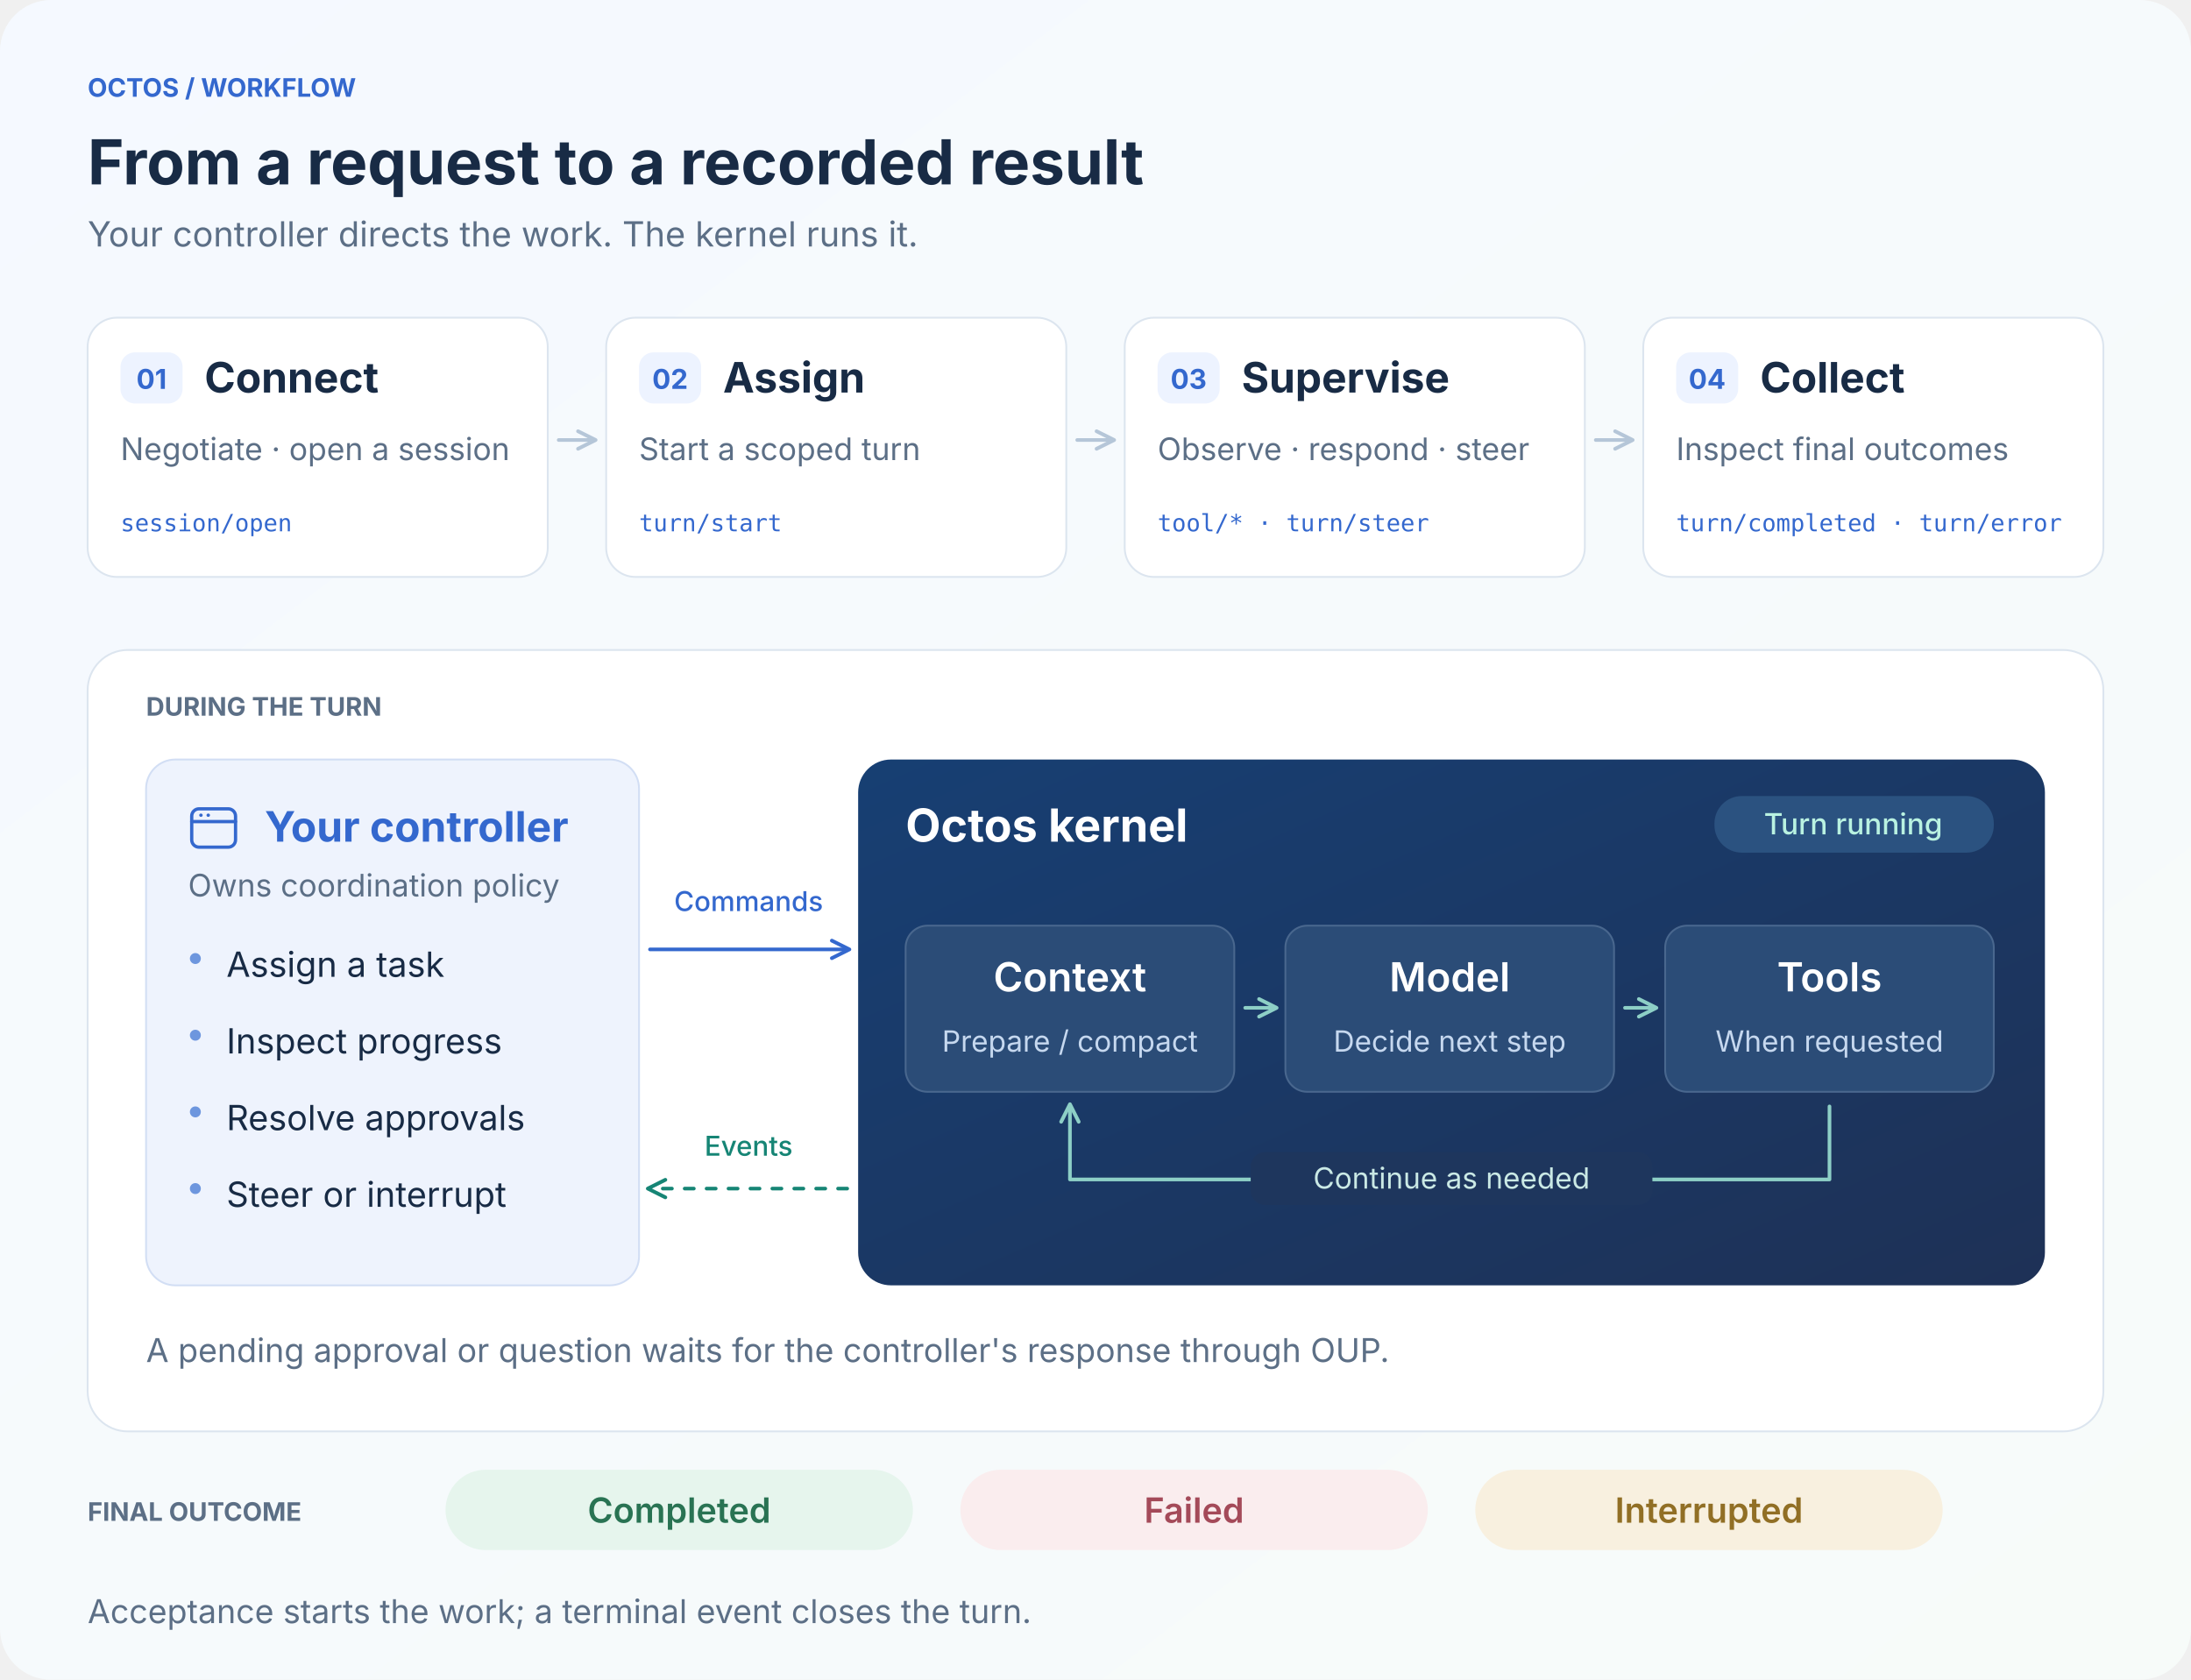
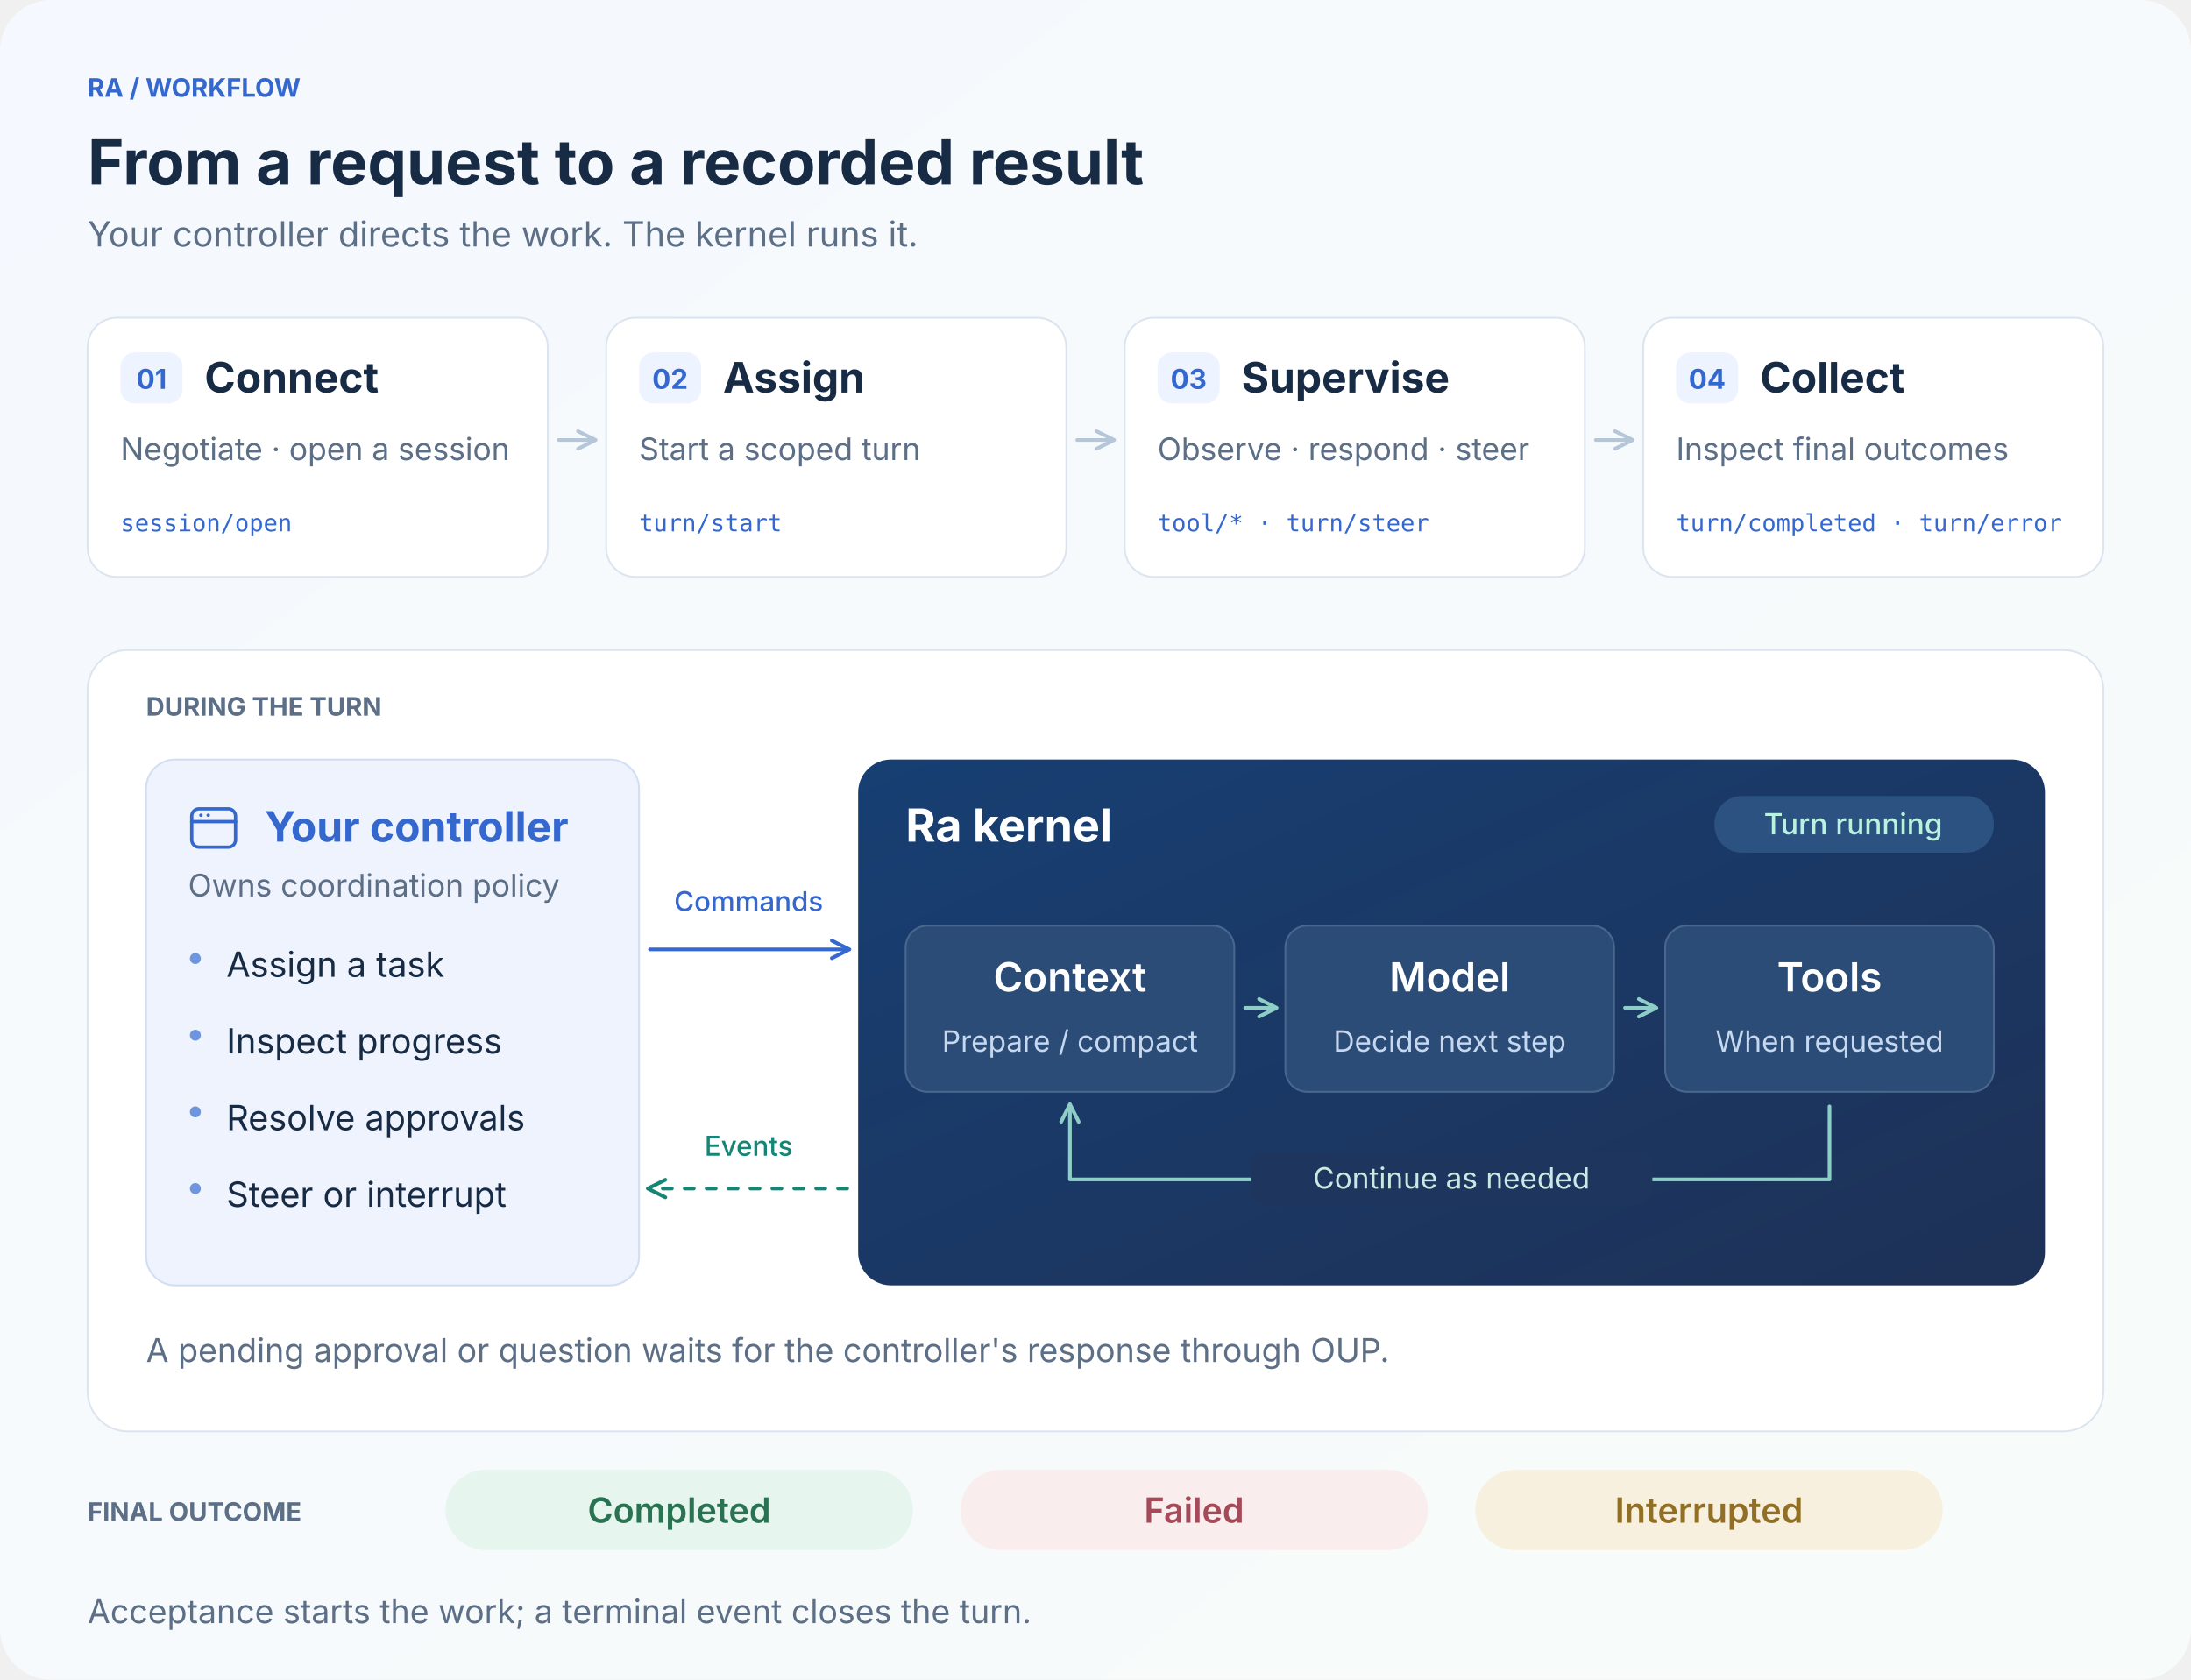
<svg xmlns="http://www.w3.org/2000/svg" width="1200" height="920" viewBox="0 0 1200 920" role="img" aria-labelledby="title description">
  <defs>
    <linearGradient id="paper" x2="1" y2="1">
      <stop stop-color="#f5f9ff" />
      <stop offset="1" stop-color="#f7fbf9" />
    </linearGradient>
    <linearGradient id="kernel" x2="1" y2="1">
      <stop stop-color="#173f73" />
      <stop offset="1" stop-color="#1e3156" />
    </linearGradient>
    <marker id="arrow" viewBox="0 0 10 10" refX="8" refY="5" markerWidth="6" markerHeight="6" orient="auto-start-reverse">
      <path d="M 1 1 L 9 5 L 1 9" fill="none" stroke="context-stroke" stroke-width="1.7" stroke-linecap="round" stroke-linejoin="round" />
    </marker>
  </defs>
  <style>text{font-family:Inter,-apple-system,BlinkMacSystemFont,"Segoe UI","PingFang SC","Microsoft YaHei",sans-serif} .code{font-family:ui-monospace,SFMono-Regular,Consolas,monospace}</style>
  <rect x="0" y="0" width="1200" height="920" rx="28" fill="url(#paper)" stroke="none" />
-   <text x="48" y="53" font-size="14" font-weight="650" fill="#3468ce" text-anchor="start">OCTOS / WORKFLOW</text>
+   <text x="48" y="53" font-size="14" font-weight="650" fill="#3468ce" text-anchor="start">RA / WORKFLOW</text>
  <text x="48" y="101" font-size="34" font-weight="650" fill="#182b45" text-anchor="start">From a request to a recorded result</text>
  <text x="48" y="135" font-size="19" font-weight="400" fill="#5c6f86" text-anchor="start">Your controller directs the work. The kernel runs it.</text>
  <rect x="48" y="174" width="252" height="142" rx="16" fill="#ffffff" stroke="#dce5ef" />
  <rect x="66" y="193" width="34" height="28" rx="8" fill="#edf3ff" stroke="none" />
  <text x="83" y="213" font-size="15" font-weight="650" fill="#3468ce" text-anchor="middle">01</text>
  <text x="112" y="215" font-size="23" font-weight="650" fill="#182b45" text-anchor="start">Connect</text>
  <text x="66" y="252" font-size="17" font-weight="400" fill="#5c6f86" text-anchor="start">Negotiate · open a session</text>
  <text x="66" y="291" font-size="13" font-weight="400" fill="#3468ce" text-anchor="start" class="code">session/open</text>
  <path d="M306 241h19" fill="none" stroke="#b5c6d8" stroke-width="2" stroke-linecap="round" stroke-linejoin="round" marker-end="url(#arrow)" />
  <rect x="332" y="174" width="252" height="142" rx="16" fill="#ffffff" stroke="#dce5ef" />
  <rect x="350" y="193" width="34" height="28" rx="8" fill="#edf3ff" stroke="none" />
  <text x="367" y="213" font-size="15" font-weight="650" fill="#3468ce" text-anchor="middle">02</text>
  <text x="396" y="215" font-size="23" font-weight="650" fill="#182b45" text-anchor="start">Assign</text>
  <text x="350" y="252" font-size="17" font-weight="400" fill="#5c6f86" text-anchor="start">Start a scoped turn</text>
  <text x="350" y="291" font-size="13" font-weight="400" fill="#3468ce" text-anchor="start" class="code">turn/start</text>
  <path d="M590 241h19" fill="none" stroke="#b5c6d8" stroke-width="2" stroke-linecap="round" stroke-linejoin="round" marker-end="url(#arrow)" />
  <rect x="616" y="174" width="252" height="142" rx="16" fill="#ffffff" stroke="#dce5ef" />
  <rect x="634" y="193" width="34" height="28" rx="8" fill="#edf3ff" stroke="none" />
  <text x="651" y="213" font-size="15" font-weight="650" fill="#3468ce" text-anchor="middle">03</text>
  <text x="680" y="215" font-size="23" font-weight="650" fill="#182b45" text-anchor="start">Supervise</text>
  <text x="634" y="252" font-size="17" font-weight="400" fill="#5c6f86" text-anchor="start">Observe · respond · steer</text>
  <text x="634" y="291" font-size="13" font-weight="400" fill="#3468ce" text-anchor="start" class="code">tool/* · turn/steer</text>
  <path d="M874 241h19" fill="none" stroke="#b5c6d8" stroke-width="2" stroke-linecap="round" stroke-linejoin="round" marker-end="url(#arrow)" />
  <rect x="900" y="174" width="252" height="142" rx="16" fill="#ffffff" stroke="#dce5ef" />
  <rect x="918" y="193" width="34" height="28" rx="8" fill="#edf3ff" stroke="none" />
  <text x="935" y="213" font-size="15" font-weight="650" fill="#3468ce" text-anchor="middle">04</text>
  <text x="964" y="215" font-size="23" font-weight="650" fill="#182b45" text-anchor="start">Collect</text>
  <text x="918" y="252" font-size="17" font-weight="400" fill="#5c6f86" text-anchor="start">Inspect final outcomes</text>
  <text x="918" y="291" font-size="13" font-weight="400" fill="#3468ce" text-anchor="start" class="code">turn/completed · turn/error</text>
  <rect x="48" y="356" width="1104" height="428" rx="22" fill="#ffffff" stroke="#dce5ef" />
  <text x="80" y="392" font-size="14" font-weight="650" fill="#5c6f86" text-anchor="start">DURING THE TURN</text>
  <rect x="80" y="416" width="270" height="288" rx="16" fill="#eef3fd" stroke="#d2def4" />
  <g transform="translate(103 440) scale(1)" fill="none" stroke="#3468ce" stroke-width="1.8" stroke-linecap="round" stroke-linejoin="round">
    <rect x="2" y="3" width="24" height="21" rx="4" />
    <path d="M2 10h24" />
    <path d="M7 6.5h.1M11 6.5h.1" />
  </g>
  <text x="145" y="461" font-size="23" font-weight="650" fill="#3468ce" text-anchor="start">Your controller</text>
  <text x="103" y="491" font-size="17" font-weight="400" fill="#5c6f86" text-anchor="start">Owns coordination policy</text>
  <rect x="104" y="522" width="6" height="6" rx="3" fill="#6d96de" stroke="none" />
  <text x="124" y="535" font-size="19" font-weight="400" fill="#182b45" text-anchor="start">Assign a task</text>
  <rect x="104" y="564" width="6" height="6" rx="3" fill="#6d96de" stroke="none" />
  <text x="124" y="577" font-size="19" font-weight="400" fill="#182b45" text-anchor="start">Inspect progress</text>
  <rect x="104" y="606" width="6" height="6" rx="3" fill="#6d96de" stroke="none" />
  <text x="124" y="619" font-size="19" font-weight="400" fill="#182b45" text-anchor="start">Resolve approvals</text>
  <rect x="104" y="648" width="6" height="6" rx="3" fill="#6d96de" stroke="none" />
  <text x="124" y="661" font-size="19" font-weight="400" fill="#182b45" text-anchor="start">Steer or interrupt</text>
  <path d="M356 520H464" fill="none" stroke="#3468ce" stroke-width="2" stroke-linecap="round" stroke-linejoin="round" marker-end="url(#arrow)" />
  <text x="410" y="499" font-size="15" font-weight="500" fill="#3468ce" text-anchor="middle">Commands</text>
  <path d="M464 651H356" fill="none" stroke="#168575" stroke-width="2" stroke-linecap="round" stroke-linejoin="round" marker-end="url(#arrow)" stroke-dasharray="5 7" />
  <text x="410" y="633" font-size="15" font-weight="500" fill="#168575" text-anchor="middle">Events</text>
  <rect x="470" y="416" width="650" height="288" rx="18" fill="url(#kernel)" stroke="none" />
-   <text x="496" y="461" font-size="25" font-weight="650" fill="#ffffff" text-anchor="start">Octos kernel</text>
+   <text x="496" y="461" font-size="25" font-weight="650" fill="#ffffff" text-anchor="start">Ra kernel</text>
  <rect x="939" y="436" width="153" height="31" rx="15" fill="#2b5280" stroke="none" />
  <text x="1015" y="457" font-size="16" font-weight="500" fill="#b9f2e1" text-anchor="middle">Turn running</text>
  <rect x="496" y="507" width="180" height="91" rx="12" fill="#2b4c77" stroke="#49678e" />
  <text x="586" y="543" font-size="22" font-weight="600" fill="#ffffff" text-anchor="middle">Context</text>
  <text x="586" y="576" font-size="16" font-weight="400" fill="#c6d8ef" text-anchor="middle">Prepare / compact</text>
  <path d="M682 552h16" fill="none" stroke="#8dcfc6" stroke-width="2" stroke-linecap="round" stroke-linejoin="round" marker-end="url(#arrow)" />
  <rect x="704" y="507" width="180" height="91" rx="12" fill="#2b4c77" stroke="#49678e" />
  <text x="794" y="543" font-size="22" font-weight="600" fill="#ffffff" text-anchor="middle">Model</text>
  <text x="794" y="576" font-size="16" font-weight="400" fill="#c6d8ef" text-anchor="middle">Decide next step</text>
  <path d="M890 552h16" fill="none" stroke="#8dcfc6" stroke-width="2" stroke-linecap="round" stroke-linejoin="round" marker-end="url(#arrow)" />
  <rect x="912" y="507" width="180" height="91" rx="12" fill="#2b4c77" stroke="#49678e" />
  <text x="1002" y="543" font-size="22" font-weight="600" fill="#ffffff" text-anchor="middle">Tools</text>
  <text x="1002" y="576" font-size="16" font-weight="400" fill="#c6d8ef" text-anchor="middle">When requested</text>
  <path d="M1002 606V646H586V606" fill="none" stroke="#8dcfc6" stroke-width="2" stroke-linecap="round" stroke-linejoin="round" marker-end="url(#arrow)" />
  <rect x="685" y="631" width="220" height="29" rx="8" fill="#1e365d" stroke="none" />
  <text x="795" y="651" font-size="16" font-weight="400" fill="#cae9e5" text-anchor="middle">Continue as needed</text>
  <text x="80" y="746" font-size="18" font-weight="400" fill="#5c6f86" text-anchor="start">A pending approval or question waits for the controller's response through OUP.</text>
  <text x="48" y="833" font-size="14" font-weight="650" fill="#5c6f86" text-anchor="start">FINAL OUTCOME</text>
  <rect x="244" y="805" width="256" height="44" rx="22" fill="#e6f5ed" stroke="none" />
  <text x="372" y="834" font-size="19" font-weight="600" fill="#297353" text-anchor="middle">Completed</text>
  <rect x="526" y="805" width="256" height="44" rx="22" fill="#faedee" stroke="none" />
  <text x="654" y="834" font-size="19" font-weight="600" fill="#a44a59" text-anchor="middle">Failed</text>
  <rect x="808" y="805" width="256" height="44" rx="22" fill="#f8f0df" stroke="none" />
  <text x="936" y="834" font-size="19" font-weight="600" fill="#916f25" text-anchor="middle">Interrupted</text>
  <text x="48" y="889" font-size="18" font-weight="400" fill="#5c6f86" text-anchor="start">Acceptance starts the work; a terminal event closes the turn.</text>
</svg>
